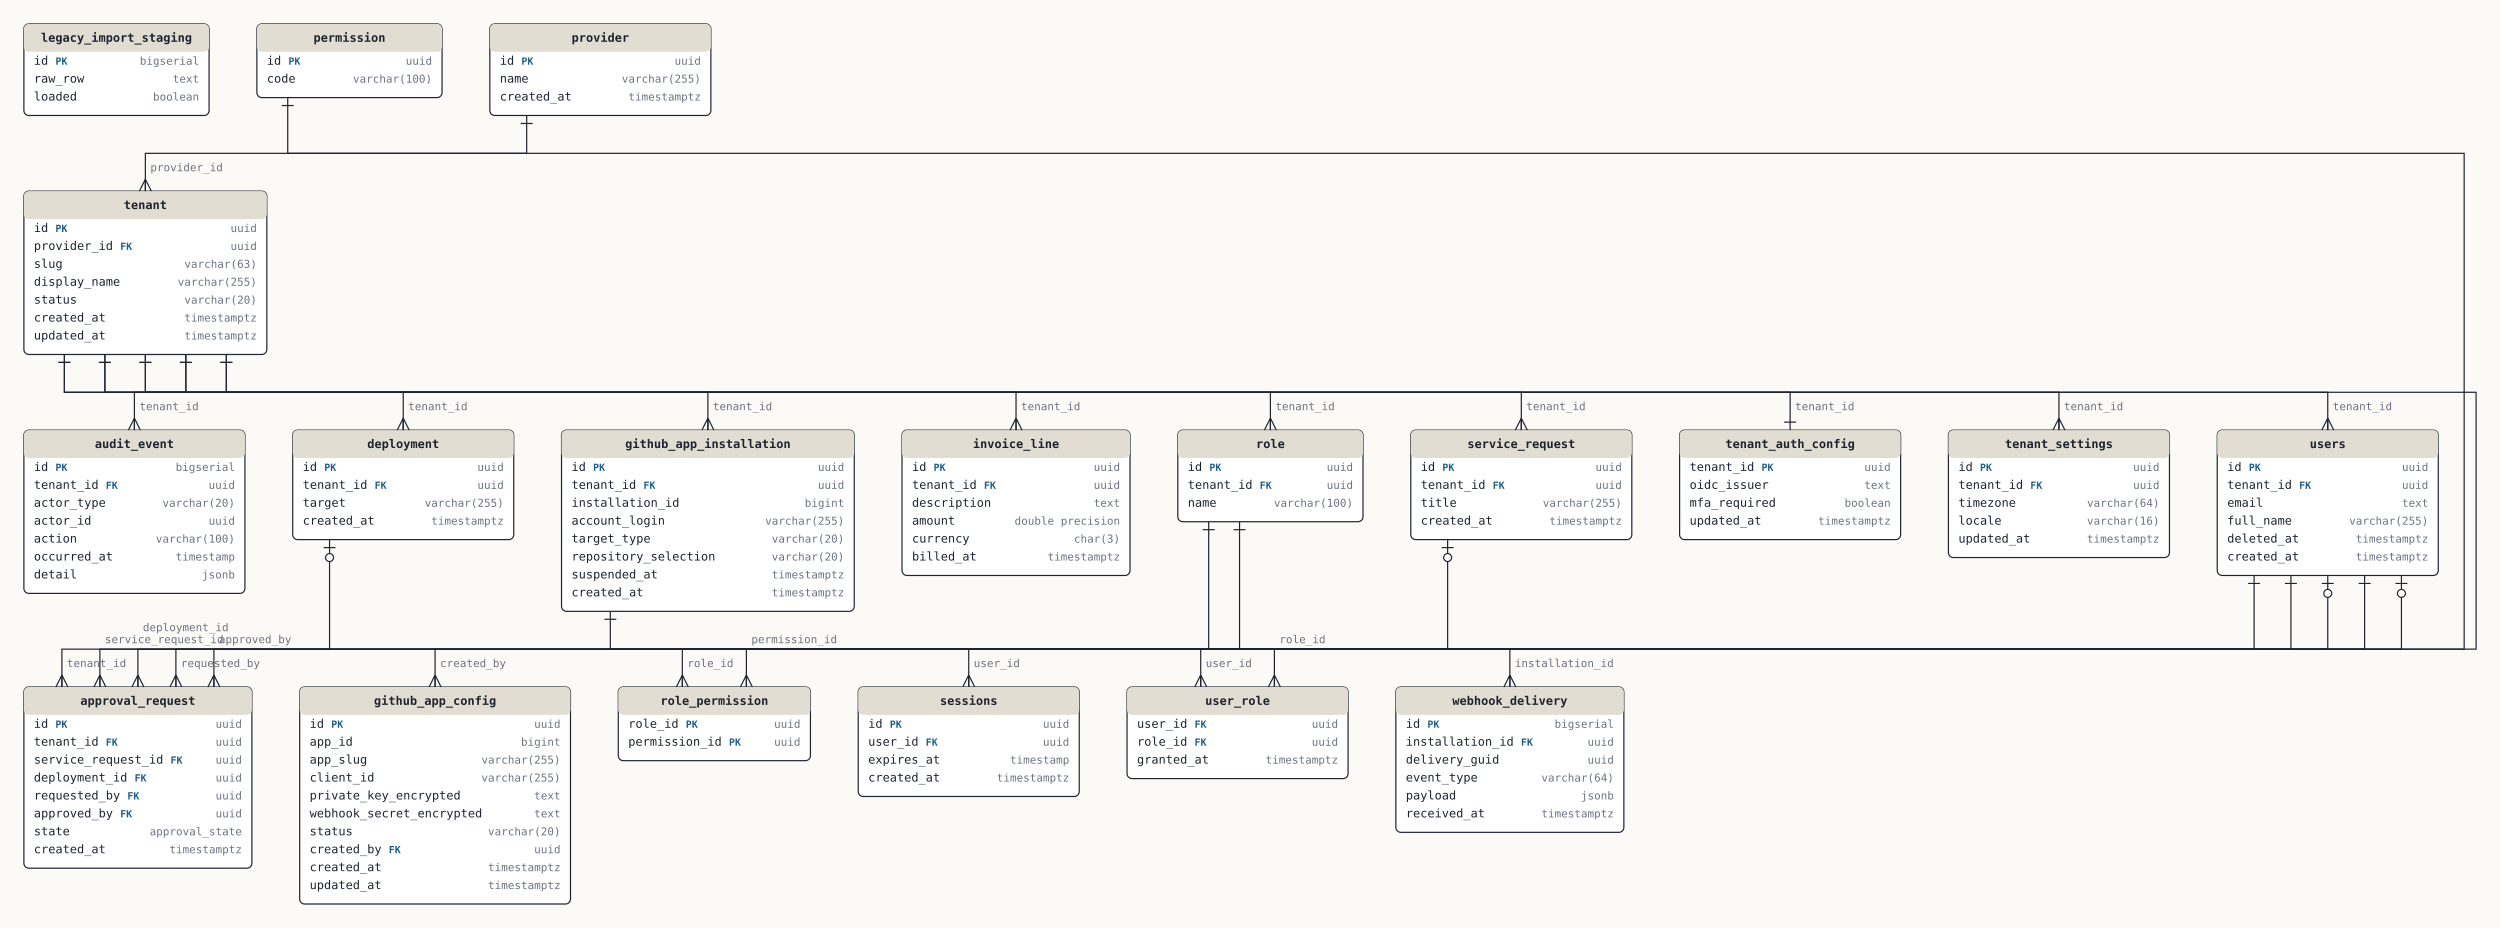
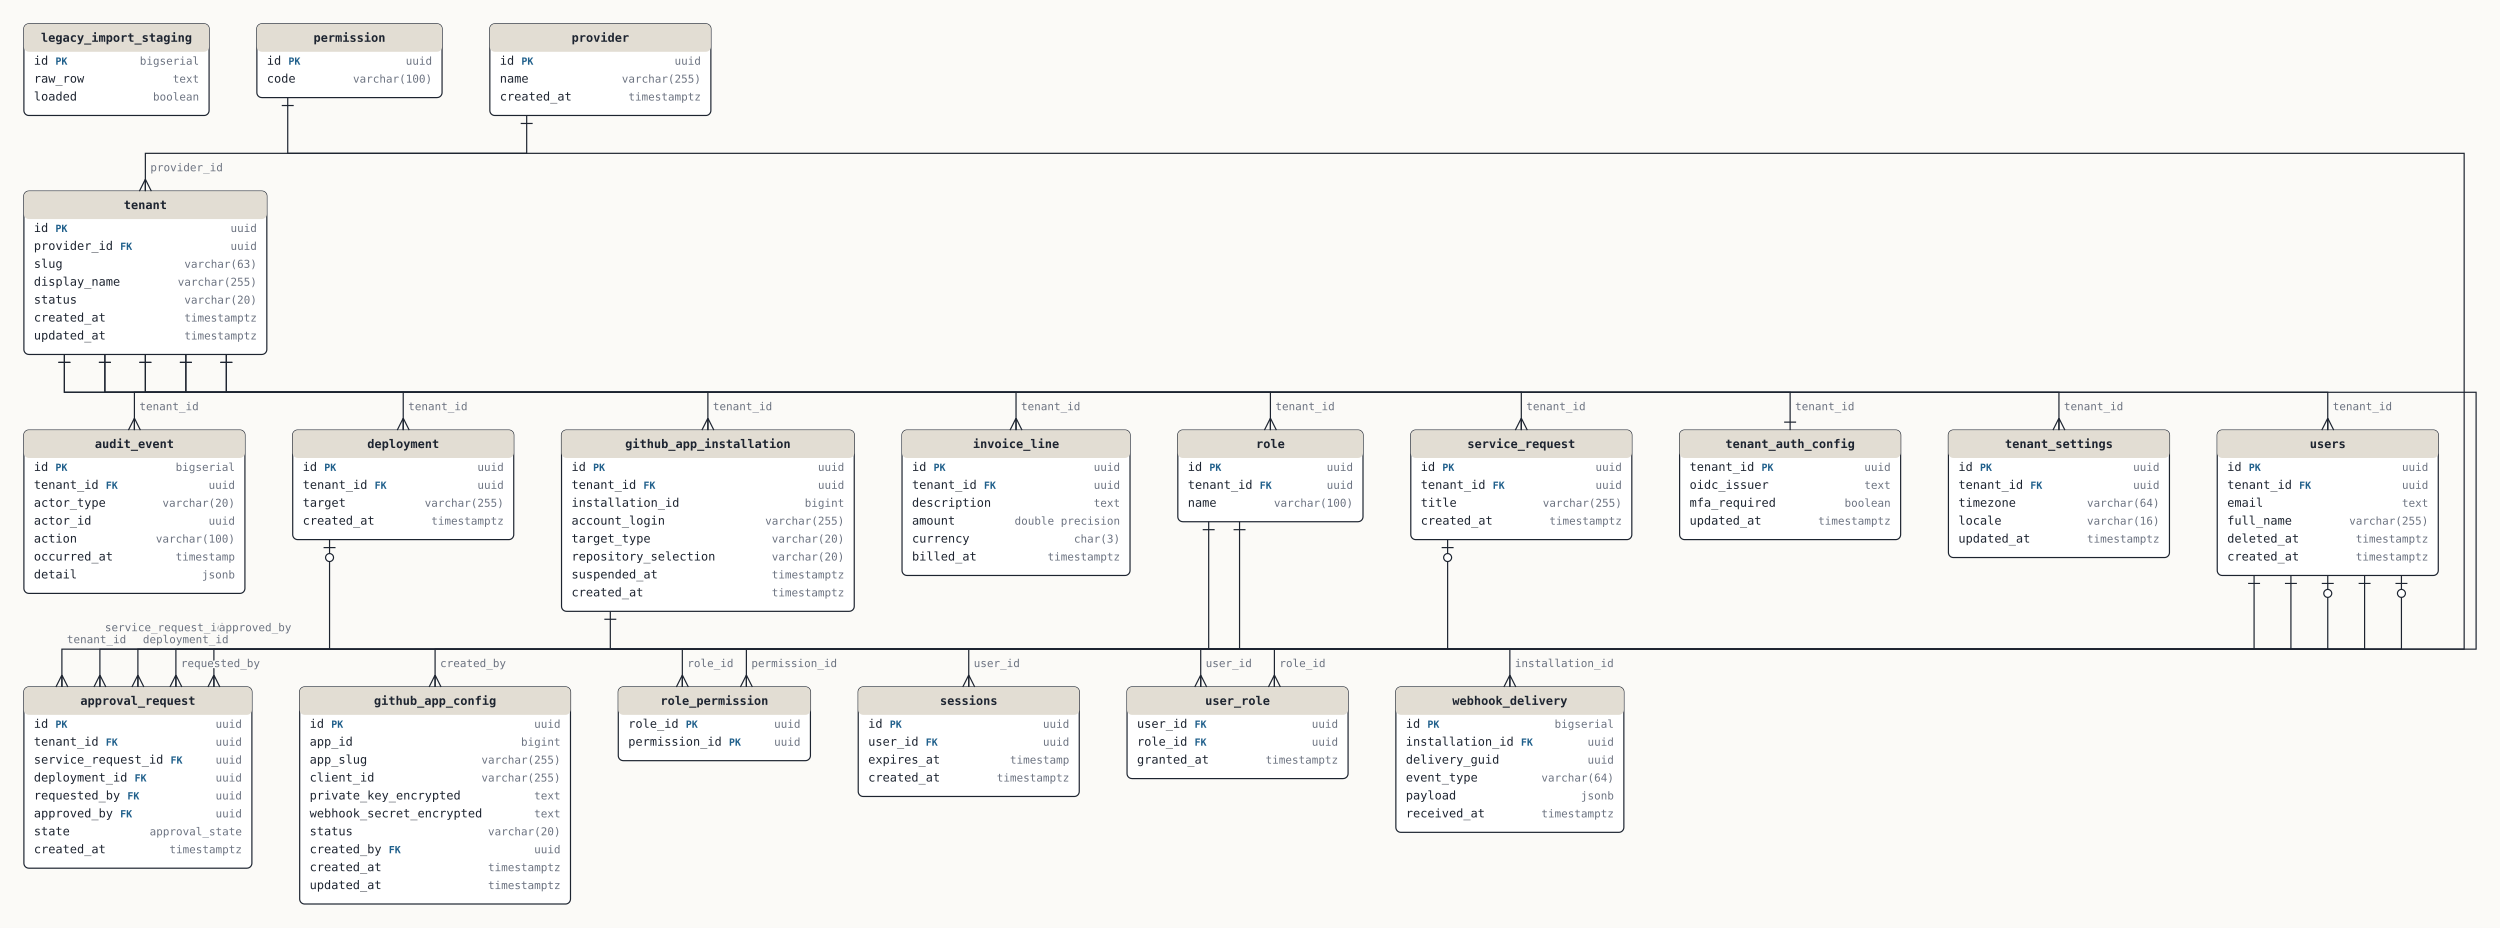
<svg xmlns="http://www.w3.org/2000/svg" class="erd" viewBox="0 0 2511 932" width="2511" height="932" role="img" aria-label="Entity-relationship diagram: provider, tenant, tenant_settings, tenant_auth_config, users, sessions, role, permission, role_permission, user_role, github_app_config, github_app_installation, webhook_delivery, service_request, deployment, approval_request, audit_event, invoice_line, legacy_import_staging">
-   <style>svg{font:12px ui-monospace,SFMono-Regular,Menlo,Consolas,monospace}.bg{fill:#fbfaf7}.bx{fill:#ffffff;stroke:#1d2430;stroke-width:1.2}.hd{fill:#e2ddd3}.stub .bx{stroke:#6b7280;stroke-dasharray:4 3}.stub .hd{fill:none}.ttl{font-weight:700;fill:#1d2430}.col{fill:#1d2430}.typ,.lbl{fill:#6b7280;font-size:11px}.key{fill:#1f5f8b;font-weight:700;font-size:10px}.ln,.end path{fill:none;stroke:#1d2430;stroke-width:1.2}.end circle{fill:#ffffff;stroke:#1d2430;stroke-width:1.2}</style>
+   <style>svg{font:12px ui-monospace,SFMono-Regular,Menlo,Consolas,monospace}.bg{fill:#fbfaf7}.bx{fill:#ffffff;stroke:#1d2430;stroke-width:1.2}.hd{fill:#e2ddd3}.stub .bx{stroke:#6b7280;stroke-dasharray:4 3}.stub .hd{fill:none}.lbl{paint-order:stroke;stroke:#fbfaf7;stroke-width:3}.ttl{font-weight:700;fill:#1d2430}.col{fill:#1d2430}.typ,.lbl{fill:#6b7280;font-size:11px}.key{fill:#1f5f8b;font-weight:700;font-size:10px}.ln,.end path{fill:none;stroke:#1d2430;stroke-width:1.2}.end circle{fill:#ffffff;stroke:#1d2430;stroke-width:1.2}</style>
  <rect class="bg" width="2511" height="932" />
  <g class="tbl" id="erd-provider">
    <rect class="bx" x="492" y="24" width="222" height="92" rx="5" />
    <rect class="hd" x="492" y="24" width="222" height="28" rx="5" />
    <text class="ttl" x="603" y="42" text-anchor="middle">provider</text>
    <text class="col" x="502" y="65">id <tspan class="key">PK</tspan>
    </text>
    <text class="typ" x="704" y="65" text-anchor="end">uuid</text>
    <text class="col" x="502" y="83">name</text>
    <text class="typ" x="704" y="83" text-anchor="end">varchar(255)</text>
    <text class="col" x="502" y="101">created_at</text>
    <text class="typ" x="704" y="101" text-anchor="end">timestamptz</text>
  </g>
  <g class="tbl" id="erd-tenant">
    <rect class="bx" x="24" y="192" width="244" height="164" rx="5" />
    <rect class="hd" x="24" y="192" width="244" height="28" rx="5" />
    <text class="ttl" x="146" y="210" text-anchor="middle">tenant</text>
    <text class="col" x="34" y="233">id <tspan class="key">PK</tspan>
    </text>
    <text class="typ" x="258" y="233" text-anchor="end">uuid</text>
    <text class="col" x="34" y="251">provider_id <tspan class="key">FK</tspan>
    </text>
    <text class="typ" x="258" y="251" text-anchor="end">uuid</text>
    <text class="col" x="34" y="269">slug</text>
    <text class="typ" x="258" y="269" text-anchor="end">varchar(63)</text>
    <text class="col" x="34" y="287">display_name</text>
    <text class="typ" x="258" y="287" text-anchor="end">varchar(255)</text>
    <text class="col" x="34" y="305">status</text>
    <text class="typ" x="258" y="305" text-anchor="end">varchar(20)</text>
    <text class="col" x="34" y="323">created_at</text>
    <text class="typ" x="258" y="323" text-anchor="end">timestamptz</text>
    <text class="col" x="34" y="341">updated_at</text>
    <text class="typ" x="258" y="341" text-anchor="end">timestamptz</text>
  </g>
  <g class="tbl" id="erd-tenant_settings">
    <rect class="bx" x="1957" y="432" width="222" height="128" rx="5" />
    <rect class="hd" x="1957" y="432" width="222" height="28" rx="5" />
    <text class="ttl" x="2068" y="450" text-anchor="middle">tenant_settings</text>
    <text class="col" x="1967" y="473">id <tspan class="key">PK</tspan>
    </text>
    <text class="typ" x="2169" y="473" text-anchor="end">uuid</text>
    <text class="col" x="1967" y="491">tenant_id <tspan class="key">FK</tspan>
    </text>
    <text class="typ" x="2169" y="491" text-anchor="end">uuid</text>
    <text class="col" x="1967" y="509">timezone</text>
    <text class="typ" x="2169" y="509" text-anchor="end">varchar(64)</text>
    <text class="col" x="1967" y="527">locale</text>
    <text class="typ" x="2169" y="527" text-anchor="end">varchar(16)</text>
    <text class="col" x="1967" y="545">updated_at</text>
    <text class="typ" x="2169" y="545" text-anchor="end">timestamptz</text>
  </g>
  <g class="tbl" id="erd-tenant_auth_config">
    <rect class="bx" x="1687" y="432" width="222" height="110" rx="5" />
    <rect class="hd" x="1687" y="432" width="222" height="28" rx="5" />
    <text class="ttl" x="1798" y="450" text-anchor="middle">tenant_auth_config</text>
    <text class="col" x="1697" y="473">tenant_id <tspan class="key">PK</tspan>
    </text>
    <text class="typ" x="1899" y="473" text-anchor="end">uuid</text>
    <text class="col" x="1697" y="491">oidc_issuer</text>
    <text class="typ" x="1899" y="491" text-anchor="end">text</text>
    <text class="col" x="1697" y="509">mfa_required</text>
    <text class="typ" x="1899" y="509" text-anchor="end">boolean</text>
    <text class="col" x="1697" y="527">updated_at</text>
    <text class="typ" x="1899" y="527" text-anchor="end">timestamptz</text>
  </g>
  <g class="tbl" id="erd-users">
    <rect class="bx" x="2227" y="432" width="222" height="146" rx="5" />
    <rect class="hd" x="2227" y="432" width="222" height="28" rx="5" />
    <text class="ttl" x="2338" y="450" text-anchor="middle">users</text>
    <text class="col" x="2237" y="473">id <tspan class="key">PK</tspan>
    </text>
    <text class="typ" x="2439" y="473" text-anchor="end">uuid</text>
    <text class="col" x="2237" y="491">tenant_id <tspan class="key">FK</tspan>
    </text>
    <text class="typ" x="2439" y="491" text-anchor="end">uuid</text>
    <text class="col" x="2237" y="509">email</text>
    <text class="typ" x="2439" y="509" text-anchor="end">text</text>
    <text class="col" x="2237" y="527">full_name</text>
    <text class="typ" x="2439" y="527" text-anchor="end">varchar(255)</text>
    <text class="col" x="2237" y="545">deleted_at</text>
    <text class="typ" x="2439" y="545" text-anchor="end">timestamptz</text>
    <text class="col" x="2237" y="563">created_at</text>
    <text class="typ" x="2439" y="563" text-anchor="end">timestamptz</text>
  </g>
  <g class="tbl" id="erd-sessions">
    <rect class="bx" x="862" y="690" width="222" height="110" rx="5" />
    <rect class="hd" x="862" y="690" width="222" height="28" rx="5" />
    <text class="ttl" x="973" y="708" text-anchor="middle">sessions</text>
    <text class="col" x="872" y="731">id <tspan class="key">PK</tspan>
    </text>
    <text class="typ" x="1074" y="731" text-anchor="end">uuid</text>
    <text class="col" x="872" y="749">user_id <tspan class="key">FK</tspan>
    </text>
    <text class="typ" x="1074" y="749" text-anchor="end">uuid</text>
    <text class="col" x="872" y="767">expires_at</text>
    <text class="typ" x="1074" y="767" text-anchor="end">timestamp</text>
    <text class="col" x="872" y="785">created_at</text>
    <text class="typ" x="1074" y="785" text-anchor="end">timestamptz</text>
  </g>
  <g class="tbl" id="erd-role">
    <rect class="bx" x="1183" y="432" width="186" height="92" rx="5" />
    <rect class="hd" x="1183" y="432" width="186" height="28" rx="5" />
    <text class="ttl" x="1276" y="450" text-anchor="middle">role</text>
    <text class="col" x="1193" y="473">id <tspan class="key">PK</tspan>
    </text>
    <text class="typ" x="1359" y="473" text-anchor="end">uuid</text>
    <text class="col" x="1193" y="491">tenant_id <tspan class="key">FK</tspan>
    </text>
    <text class="typ" x="1359" y="491" text-anchor="end">uuid</text>
    <text class="col" x="1193" y="509">name</text>
    <text class="typ" x="1359" y="509" text-anchor="end">varchar(100)</text>
  </g>
  <g class="tbl" id="erd-permission">
    <rect class="bx" x="258" y="24" width="186" height="74" rx="5" />
    <rect class="hd" x="258" y="24" width="186" height="28" rx="5" />
    <text class="ttl" x="351" y="42" text-anchor="middle">permission</text>
    <text class="col" x="268" y="65">id <tspan class="key">PK</tspan>
    </text>
    <text class="typ" x="434" y="65" text-anchor="end">uuid</text>
    <text class="col" x="268" y="83">code</text>
    <text class="typ" x="434" y="83" text-anchor="end">varchar(100)</text>
  </g>
  <g class="tbl" id="erd-role_permission">
    <rect class="bx" x="621" y="690" width="193" height="74" rx="5" />
    <rect class="hd" x="621" y="690" width="193" height="28" rx="5" />
    <text class="ttl" x="717.5" y="708" text-anchor="middle">role_permission</text>
    <text class="col" x="631" y="731">role_id <tspan class="key">PK</tspan>
    </text>
    <text class="typ" x="804" y="731" text-anchor="end">uuid</text>
    <text class="col" x="631" y="749">permission_id <tspan class="key">PK</tspan>
    </text>
    <text class="typ" x="804" y="749" text-anchor="end">uuid</text>
  </g>
  <g class="tbl" id="erd-user_role">
    <rect class="bx" x="1132" y="690" width="222" height="92" rx="5" />
    <rect class="hd" x="1132" y="690" width="222" height="28" rx="5" />
    <text class="ttl" x="1243" y="708" text-anchor="middle">user_role</text>
    <text class="col" x="1142" y="731">user_id <tspan class="key">FK</tspan>
    </text>
    <text class="typ" x="1344" y="731" text-anchor="end">uuid</text>
    <text class="col" x="1142" y="749">role_id <tspan class="key">FK</tspan>
    </text>
    <text class="typ" x="1344" y="749" text-anchor="end">uuid</text>
    <text class="col" x="1142" y="767">granted_at</text>
    <text class="typ" x="1344" y="767" text-anchor="end">timestamptz</text>
  </g>
  <g class="tbl" id="erd-github_app_config">
    <rect class="bx" x="301" y="690" width="272" height="218" rx="5" />
    <rect class="hd" x="301" y="690" width="272" height="28" rx="5" />
    <text class="ttl" x="437" y="708" text-anchor="middle">github_app_config</text>
    <text class="col" x="311" y="731">id <tspan class="key">PK</tspan>
    </text>
    <text class="typ" x="563" y="731" text-anchor="end">uuid</text>
    <text class="col" x="311" y="749">app_id</text>
    <text class="typ" x="563" y="749" text-anchor="end">bigint</text>
    <text class="col" x="311" y="767">app_slug</text>
    <text class="typ" x="563" y="767" text-anchor="end">varchar(255)</text>
    <text class="col" x="311" y="785">client_id</text>
    <text class="typ" x="563" y="785" text-anchor="end">varchar(255)</text>
    <text class="col" x="311" y="803">private_key_encrypted</text>
    <text class="typ" x="563" y="803" text-anchor="end">text</text>
    <text class="col" x="311" y="821">webhook_secret_encrypted</text>
    <text class="typ" x="563" y="821" text-anchor="end">text</text>
    <text class="col" x="311" y="839">status</text>
    <text class="typ" x="563" y="839" text-anchor="end">varchar(20)</text>
    <text class="col" x="311" y="857">created_by <tspan class="key">FK</tspan>
    </text>
    <text class="typ" x="563" y="857" text-anchor="end">uuid</text>
    <text class="col" x="311" y="875">created_at</text>
    <text class="typ" x="563" y="875" text-anchor="end">timestamptz</text>
    <text class="col" x="311" y="893">updated_at</text>
    <text class="typ" x="563" y="893" text-anchor="end">timestamptz</text>
  </g>
  <g class="tbl" id="erd-github_app_installation">
    <rect class="bx" x="564" y="432" width="294" height="182" rx="5" />
    <rect class="hd" x="564" y="432" width="294" height="28" rx="5" />
    <text class="ttl" x="711" y="450" text-anchor="middle">github_app_installation</text>
    <text class="col" x="574" y="473">id <tspan class="key">PK</tspan>
    </text>
    <text class="typ" x="848" y="473" text-anchor="end">uuid</text>
    <text class="col" x="574" y="491">tenant_id <tspan class="key">FK</tspan>
    </text>
    <text class="typ" x="848" y="491" text-anchor="end">uuid</text>
    <text class="col" x="574" y="509">installation_id</text>
    <text class="typ" x="848" y="509" text-anchor="end">bigint</text>
    <text class="col" x="574" y="527">account_login</text>
    <text class="typ" x="848" y="527" text-anchor="end">varchar(255)</text>
    <text class="col" x="574" y="545">target_type</text>
    <text class="typ" x="848" y="545" text-anchor="end">varchar(20)</text>
    <text class="col" x="574" y="563">repository_selection</text>
    <text class="typ" x="848" y="563" text-anchor="end">varchar(20)</text>
    <text class="col" x="574" y="581">suspended_at</text>
    <text class="typ" x="848" y="581" text-anchor="end">timestamptz</text>
    <text class="col" x="574" y="599">created_at</text>
    <text class="typ" x="848" y="599" text-anchor="end">timestamptz</text>
  </g>
  <g class="tbl" id="erd-webhook_delivery">
    <rect class="bx" x="1402" y="690" width="229" height="146" rx="5" />
    <rect class="hd" x="1402" y="690" width="229" height="28" rx="5" />
    <text class="ttl" x="1516.5" y="708" text-anchor="middle">webhook_delivery</text>
    <text class="col" x="1412" y="731">id <tspan class="key">PK</tspan>
    </text>
    <text class="typ" x="1621" y="731" text-anchor="end">bigserial</text>
    <text class="col" x="1412" y="749">installation_id <tspan class="key">FK</tspan>
    </text>
    <text class="typ" x="1621" y="749" text-anchor="end">uuid</text>
    <text class="col" x="1412" y="767">delivery_guid</text>
    <text class="typ" x="1621" y="767" text-anchor="end">uuid</text>
    <text class="col" x="1412" y="785">event_type</text>
    <text class="typ" x="1621" y="785" text-anchor="end">varchar(64)</text>
    <text class="col" x="1412" y="803">payload</text>
    <text class="typ" x="1621" y="803" text-anchor="end">jsonb</text>
    <text class="col" x="1412" y="821">received_at</text>
    <text class="typ" x="1621" y="821" text-anchor="end">timestamptz</text>
  </g>
  <g class="tbl" id="erd-service_request">
    <rect class="bx" x="1417" y="432" width="222" height="110" rx="5" />
    <rect class="hd" x="1417" y="432" width="222" height="28" rx="5" />
    <text class="ttl" x="1528" y="450" text-anchor="middle">service_request</text>
    <text class="col" x="1427" y="473">id <tspan class="key">PK</tspan>
    </text>
    <text class="typ" x="1629" y="473" text-anchor="end">uuid</text>
    <text class="col" x="1427" y="491">tenant_id <tspan class="key">FK</tspan>
    </text>
    <text class="typ" x="1629" y="491" text-anchor="end">uuid</text>
    <text class="col" x="1427" y="509">title</text>
    <text class="typ" x="1629" y="509" text-anchor="end">varchar(255)</text>
    <text class="col" x="1427" y="527">created_at</text>
    <text class="typ" x="1629" y="527" text-anchor="end">timestamptz</text>
  </g>
  <g class="tbl" id="erd-deployment">
    <rect class="bx" x="294" y="432" width="222" height="110" rx="5" />
    <rect class="hd" x="294" y="432" width="222" height="28" rx="5" />
    <text class="ttl" x="405" y="450" text-anchor="middle">deployment</text>
    <text class="col" x="304" y="473">id <tspan class="key">PK</tspan>
    </text>
    <text class="typ" x="506" y="473" text-anchor="end">uuid</text>
    <text class="col" x="304" y="491">tenant_id <tspan class="key">FK</tspan>
    </text>
    <text class="typ" x="506" y="491" text-anchor="end">uuid</text>
    <text class="col" x="304" y="509">target</text>
    <text class="typ" x="506" y="509" text-anchor="end">varchar(255)</text>
    <text class="col" x="304" y="527">created_at</text>
    <text class="typ" x="506" y="527" text-anchor="end">timestamptz</text>
  </g>
  <g class="tbl" id="erd-approval_request">
    <rect class="bx" x="24" y="690" width="229" height="182" rx="5" />
    <rect class="hd" x="24" y="690" width="229" height="28" rx="5" />
    <text class="ttl" x="138.5" y="708" text-anchor="middle">approval_request</text>
    <text class="col" x="34" y="731">id <tspan class="key">PK</tspan>
    </text>
    <text class="typ" x="243" y="731" text-anchor="end">uuid</text>
    <text class="col" x="34" y="749">tenant_id <tspan class="key">FK</tspan>
    </text>
    <text class="typ" x="243" y="749" text-anchor="end">uuid</text>
    <text class="col" x="34" y="767">service_request_id <tspan class="key">FK</tspan>
    </text>
    <text class="typ" x="243" y="767" text-anchor="end">uuid</text>
    <text class="col" x="34" y="785">deployment_id <tspan class="key">FK</tspan>
    </text>
    <text class="typ" x="243" y="785" text-anchor="end">uuid</text>
    <text class="col" x="34" y="803">requested_by <tspan class="key">FK</tspan>
    </text>
    <text class="typ" x="243" y="803" text-anchor="end">uuid</text>
    <text class="col" x="34" y="821">approved_by <tspan class="key">FK</tspan>
    </text>
    <text class="typ" x="243" y="821" text-anchor="end">uuid</text>
    <text class="col" x="34" y="839">state</text>
    <text class="typ" x="243" y="839" text-anchor="end">approval_state</text>
    <text class="col" x="34" y="857">created_at</text>
    <text class="typ" x="243" y="857" text-anchor="end">timestamptz</text>
  </g>
  <g class="tbl" id="erd-audit_event">
    <rect class="bx" x="24" y="432" width="222" height="164" rx="5" />
    <rect class="hd" x="24" y="432" width="222" height="28" rx="5" />
    <text class="ttl" x="135" y="450" text-anchor="middle">audit_event</text>
    <text class="col" x="34" y="473">id <tspan class="key">PK</tspan>
    </text>
    <text class="typ" x="236" y="473" text-anchor="end">bigserial</text>
    <text class="col" x="34" y="491">tenant_id <tspan class="key">FK</tspan>
    </text>
    <text class="typ" x="236" y="491" text-anchor="end">uuid</text>
    <text class="col" x="34" y="509">actor_type</text>
    <text class="typ" x="236" y="509" text-anchor="end">varchar(20)</text>
    <text class="col" x="34" y="527">actor_id</text>
    <text class="typ" x="236" y="527" text-anchor="end">uuid</text>
    <text class="col" x="34" y="545">action</text>
    <text class="typ" x="236" y="545" text-anchor="end">varchar(100)</text>
    <text class="col" x="34" y="563">occurred_at</text>
    <text class="typ" x="236" y="563" text-anchor="end">timestamp</text>
    <text class="col" x="34" y="581">detail</text>
    <text class="typ" x="236" y="581" text-anchor="end">jsonb</text>
  </g>
  <g class="tbl" id="erd-invoice_line">
    <rect class="bx" x="906" y="432" width="229" height="146" rx="5" />
    <rect class="hd" x="906" y="432" width="229" height="28" rx="5" />
    <text class="ttl" x="1020.5" y="450" text-anchor="middle">invoice_line</text>
    <text class="col" x="916" y="473">id <tspan class="key">PK</tspan>
    </text>
    <text class="typ" x="1125" y="473" text-anchor="end">uuid</text>
    <text class="col" x="916" y="491">tenant_id <tspan class="key">FK</tspan>
    </text>
    <text class="typ" x="1125" y="491" text-anchor="end">uuid</text>
    <text class="col" x="916" y="509">description</text>
    <text class="typ" x="1125" y="509" text-anchor="end">text</text>
    <text class="col" x="916" y="527">amount</text>
    <text class="typ" x="1125" y="527" text-anchor="end">double precision</text>
    <text class="col" x="916" y="545">currency</text>
    <text class="typ" x="1125" y="545" text-anchor="end">char(3)</text>
    <text class="col" x="916" y="563">billed_at</text>
    <text class="typ" x="1125" y="563" text-anchor="end">timestamptz</text>
  </g>
  <g class="tbl" id="erd-legacy_import_staging">
    <rect class="bx" x="24" y="24" width="186" height="92" rx="5" />
    <rect class="hd" x="24" y="24" width="186" height="28" rx="5" />
    <text class="ttl" x="117" y="42" text-anchor="middle">legacy_import_staging</text>
    <text class="col" x="34" y="65">id <tspan class="key">PK</tspan>
    </text>
    <text class="typ" x="200" y="65" text-anchor="end">bigserial</text>
    <text class="col" x="34" y="83">raw_row</text>
    <text class="typ" x="200" y="83" text-anchor="end">text</text>
    <text class="col" x="34" y="101">loaded</text>
    <text class="typ" x="200" y="101" text-anchor="end">boolean</text>
  </g>
  <g class="edge" data-fk="tenant.provider_id" data-ends="one many">
    <path class="ln" d="M146,192 V154 H529 V116" />
    <g class="end c-many" transform="translate(146,192) rotate(-90)">
      <path d="M0,-6 L12,0 M0,0 L12,0 M0,6 L12,0" />
    </g>
    <g class="end p-one" transform="translate(529,116) rotate(90)">
      <path d="M8,-6 L8,6" />
    </g>
-     <text class="lbl" x="151" y="172">provider_id</text>
  </g>
  <g class="edge" data-fk="tenant_settings.tenant_id" data-ends="one many">
    <path class="ln" d="M2068,432 V394 H64.667 V356" />
    <g class="end c-many" transform="translate(2068,432) rotate(-90)">
      <path d="M0,-6 L12,0 M0,0 L12,0 M0,6 L12,0" />
    </g>
    <g class="end p-one" transform="translate(64.66667,356) rotate(90)">
      <path d="M8,-6 L8,6" />
    </g>
-     <text class="lbl" x="2073" y="412">tenant_id</text>
  </g>
  <g class="edge" data-fk="tenant_auth_config.tenant_id" data-ends="one one">
    <path class="ln" d="M1798,432 V394 H105.333 V356" />
    <g class="end c-one" transform="translate(1798,432) rotate(-90)">
      <path d="M8,-6 L8,6" />
    </g>
    <g class="end p-one" transform="translate(105.3333,356) rotate(90)">
      <path d="M8,-6 L8,6" />
    </g>
-     <text class="lbl" x="1803" y="412">tenant_id</text>
  </g>
  <g class="edge" data-fk="users.tenant_id" data-ends="one many">
    <path class="ln" d="M2338,432 V394 H146 V356" />
    <g class="end c-many" transform="translate(2338,432) rotate(-90)">
      <path d="M0,-6 L12,0 M0,0 L12,0 M0,6 L12,0" />
    </g>
    <g class="end p-one" transform="translate(146,356) rotate(90)">
      <path d="M8,-6 L8,6" />
    </g>
-     <text class="lbl" x="2343" y="412">tenant_id</text>
  </g>
  <g class="edge" data-fk="sessions.user_id" data-ends="one many">
    <path class="ln" d="M973,690 V652 H2264 V578" />
    <g class="end c-many" transform="translate(973,690) rotate(-90)">
      <path d="M0,-6 L12,0 M0,0 L12,0 M0,6 L12,0" />
    </g>
    <g class="end p-one" transform="translate(2264,578) rotate(90)">
      <path d="M8,-6 L8,6" />
    </g>
-     <text class="lbl" x="978" y="670">user_id</text>
  </g>
  <g class="edge" data-fk="role.tenant_id" data-ends="one many">
    <path class="ln" d="M1276,432 V394 H186.667 V356" />
    <g class="end c-many" transform="translate(1276,432) rotate(-90)">
      <path d="M0,-6 L12,0 M0,0 L12,0 M0,6 L12,0" />
    </g>
    <g class="end p-one" transform="translate(186.6667,356) rotate(90)">
      <path d="M8,-6 L8,6" />
    </g>
-     <text class="lbl" x="1281" y="412">tenant_id</text>
  </g>
  <g class="edge" data-fk="role_permission.role_id" data-ends="one many">
    <path class="ln" d="M685.333,690 V652 H1214 V524" />
    <g class="end c-many" transform="translate(685.3333,690) rotate(-90)">
      <path d="M0,-6 L12,0 M0,0 L12,0 M0,6 L12,0" />
    </g>
    <g class="end p-one" transform="translate(1214,524) rotate(90)">
      <path d="M8,-6 L8,6" />
    </g>
-     <text class="lbl" x="690.333" y="670">role_id</text>
  </g>
  <g class="edge" data-fk="role_permission.permission_id" data-ends="one many">
    <path class="ln" d="M749.667,690 V652 H2475 V154 H289 V98" />
    <g class="end c-many" transform="translate(749.6667,690) rotate(-90)">
      <path d="M0,-6 L12,0 M0,0 L12,0 M0,6 L12,0" />
    </g>
    <g class="end p-one" transform="translate(289,98) rotate(90)">
      <path d="M8,-6 L8,6" />
    </g>
-     <text class="lbl" x="754.667" y="646">permission_id</text>
  </g>
  <g class="edge" data-fk="user_role.user_id" data-ends="one many">
    <path class="ln" d="M1206,690 V652 H2301 V578" />
    <g class="end c-many" transform="translate(1206,690) rotate(-90)">
      <path d="M0,-6 L12,0 M0,0 L12,0 M0,6 L12,0" />
    </g>
    <g class="end p-one" transform="translate(2301,578) rotate(90)">
      <path d="M8,-6 L8,6" />
    </g>
-     <text class="lbl" x="1211" y="670">user_id</text>
  </g>
  <g class="edge" data-fk="user_role.role_id" data-ends="one many">
    <path class="ln" d="M1280,690 V652 H1245 V524" />
    <g class="end c-many" transform="translate(1280,690) rotate(-90)">
      <path d="M0,-6 L12,0 M0,0 L12,0 M0,6 L12,0" />
    </g>
    <g class="end p-one" transform="translate(1245,524) rotate(90)">
      <path d="M8,-6 L8,6" />
    </g>
-     <text class="lbl" x="1285" y="646">role_id</text>
  </g>
  <g class="edge" data-fk="github_app_config.created_by" data-ends="zero-one many">
    <path class="ln" d="M437,690 V652 H2338 V578" />
    <g class="end c-many" transform="translate(437,690) rotate(-90)">
      <path d="M0,-6 L12,0 M0,0 L12,0 M0,6 L12,0" />
    </g>
    <g class="end p-zero-one" transform="translate(2338,578) rotate(90)">
      <path d="M8,-6 L8,6" />
      <circle cx="18" cy="0" r="4" />
    </g>
-     <text class="lbl" x="442" y="670">created_by</text>
  </g>
  <g class="edge" data-fk="github_app_installation.tenant_id" data-ends="one many">
    <path class="ln" d="M711,432 V394 H227.333 V356" />
    <g class="end c-many" transform="translate(711,432) rotate(-90)">
      <path d="M0,-6 L12,0 M0,0 L12,0 M0,6 L12,0" />
    </g>
    <g class="end p-one" transform="translate(227.3333,356) rotate(90)">
      <path d="M8,-6 L8,6" />
    </g>
-     <text class="lbl" x="716" y="412">tenant_id</text>
  </g>
  <g class="edge" data-fk="webhook_delivery.installation_id" data-ends="one many">
    <path class="ln" d="M1516.5,690 V652 H613 V614" />
    <g class="end c-many" transform="translate(1516.5,690) rotate(-90)">
      <path d="M0,-6 L12,0 M0,0 L12,0 M0,6 L12,0" />
    </g>
    <g class="end p-one" transform="translate(613,614) rotate(90)">
      <path d="M8,-6 L8,6" />
    </g>
-     <text class="lbl" x="1521.5" y="670">installation_id</text>
  </g>
  <g class="edge" data-fk="service_request.tenant_id" data-ends="one many">
    <path class="ln" d="M1528,432 V394 H64.667 V356" />
    <g class="end c-many" transform="translate(1528,432) rotate(-90)">
      <path d="M0,-6 L12,0 M0,0 L12,0 M0,6 L12,0" />
    </g>
    <g class="end p-one" transform="translate(64.66667,356) rotate(90)">
      <path d="M8,-6 L8,6" />
    </g>
-     <text class="lbl" x="1533" y="412">tenant_id</text>
  </g>
  <g class="edge" data-fk="deployment.tenant_id" data-ends="one many">
    <path class="ln" d="M405,432 V394 H105.333 V356" />
    <g class="end c-many" transform="translate(405,432) rotate(-90)">
      <path d="M0,-6 L12,0 M0,0 L12,0 M0,6 L12,0" />
    </g>
    <g class="end p-one" transform="translate(105.3333,356) rotate(90)">
      <path d="M8,-6 L8,6" />
    </g>
-     <text class="lbl" x="410" y="412">tenant_id</text>
  </g>
  <g class="edge" data-fk="approval_request.tenant_id" data-ends="one many">
    <path class="ln" d="M62.167,690 V652 H2487 V394 H146 V356" />
    <g class="end c-many" transform="translate(62.16667,690) rotate(-90)">
      <path d="M0,-6 L12,0 M0,0 L12,0 M0,6 L12,0" />
    </g>
    <g class="end p-one" transform="translate(146,356) rotate(90)">
      <path d="M8,-6 L8,6" />
    </g>
-     <text class="lbl" x="67.167" y="670">tenant_id</text>
  </g>
  <g class="edge" data-fk="approval_request.service_request_id" data-ends="zero-one many">
    <path class="ln" d="M100.333,690 V652 H1454 V542" />
    <g class="end c-many" transform="translate(100.3333,690) rotate(-90)">
      <path d="M0,-6 L12,0 M0,0 L12,0 M0,6 L12,0" />
    </g>
    <g class="end p-zero-one" transform="translate(1454,542) rotate(90)">
      <path d="M8,-6 L8,6" />
      <circle cx="18" cy="0" r="4" />
    </g>
-     <text class="lbl" x="105.333" y="646">service_request_id</text>
  </g>
  <g class="edge" data-fk="approval_request.deployment_id" data-ends="zero-one many">
    <path class="ln" d="M138.5,690 V652 H331 V542" />
    <g class="end c-many" transform="translate(138.5,690) rotate(-90)">
      <path d="M0,-6 L12,0 M0,0 L12,0 M0,6 L12,0" />
    </g>
    <g class="end p-zero-one" transform="translate(331,542) rotate(90)">
      <path d="M8,-6 L8,6" />
      <circle cx="18" cy="0" r="4" />
    </g>
-     <text class="lbl" x="143.5" y="634">deployment_id</text>
  </g>
  <g class="edge" data-fk="approval_request.requested_by" data-ends="one many">
    <path class="ln" d="M176.667,690 V652 H2375 V578" />
    <g class="end c-many" transform="translate(176.6667,690) rotate(-90)">
      <path d="M0,-6 L12,0 M0,0 L12,0 M0,6 L12,0" />
    </g>
    <g class="end p-one" transform="translate(2375,578) rotate(90)">
      <path d="M8,-6 L8,6" />
    </g>
-     <text class="lbl" x="181.667" y="670">requested_by</text>
  </g>
  <g class="edge" data-fk="approval_request.approved_by" data-ends="zero-one many">
    <path class="ln" d="M214.833,690 V652 H2412 V578" />
    <g class="end c-many" transform="translate(214.8333,690) rotate(-90)">
      <path d="M0,-6 L12,0 M0,0 L12,0 M0,6 L12,0" />
    </g>
    <g class="end p-zero-one" transform="translate(2412,578) rotate(90)">
      <path d="M8,-6 L8,6" />
      <circle cx="18" cy="0" r="4" />
    </g>
-     <text class="lbl" x="219.833" y="646">approved_by</text>
  </g>
  <g class="edge" data-fk="audit_event.tenant_id" data-ends="one many">
    <path class="ln" d="M135,432 V394 H186.667 V356" />
    <g class="end c-many" transform="translate(135,432) rotate(-90)">
      <path d="M0,-6 L12,0 M0,0 L12,0 M0,6 L12,0" />
    </g>
    <g class="end p-one" transform="translate(186.6667,356) rotate(90)">
      <path d="M8,-6 L8,6" />
    </g>
-     <text class="lbl" x="140" y="412">tenant_id</text>
  </g>
  <g class="edge" data-fk="invoice_line.tenant_id" data-ends="one many">
    <path class="ln" d="M1020.5,432 V394 H227.333 V356" />
    <g class="end c-many" transform="translate(1020.5,432) rotate(-90)">
      <path d="M0,-6 L12,0 M0,0 L12,0 M0,6 L12,0" />
    </g>
    <g class="end p-one" transform="translate(227.3333,356) rotate(90)">
      <path d="M8,-6 L8,6" />
    </g>
+   </g>
+   <g class="lbls">
+     <text class="lbl" x="151" y="172">provider_id</text>
+     <text class="lbl" x="140" y="412">tenant_id</text>
+     <text class="lbl" x="410" y="412">tenant_id</text>
+     <text class="lbl" x="716" y="412">tenant_id</text>
    <text class="lbl" x="1025.5" y="412">tenant_id</text>
+     <text class="lbl" x="1281" y="412">tenant_id</text>
+     <text class="lbl" x="1533" y="412">tenant_id</text>
+     <text class="lbl" x="1803" y="412">tenant_id</text>
+     <text class="lbl" x="2073" y="412">tenant_id</text>
+     <text class="lbl" x="2343" y="412">tenant_id</text>
+     <text class="lbl" x="67.167" y="646">tenant_id</text>
+     <text class="lbl" x="105.333" y="634">service_request_id</text>
+     <text class="lbl" x="143.5" y="646">deployment_id</text>
+     <text class="lbl" x="181.667" y="670">requested_by</text>
+     <text class="lbl" x="219.833" y="634">approved_by</text>
+     <text class="lbl" x="442" y="670">created_by</text>
+     <text class="lbl" x="690.333" y="670">role_id</text>
+     <text class="lbl" x="754.667" y="670">permission_id</text>
+     <text class="lbl" x="978" y="670">user_id</text>
+     <text class="lbl" x="1211" y="670">user_id</text>
+     <text class="lbl" x="1285" y="670">role_id</text>
+     <text class="lbl" x="1521.5" y="670">installation_id</text>
  </g>
</svg>
